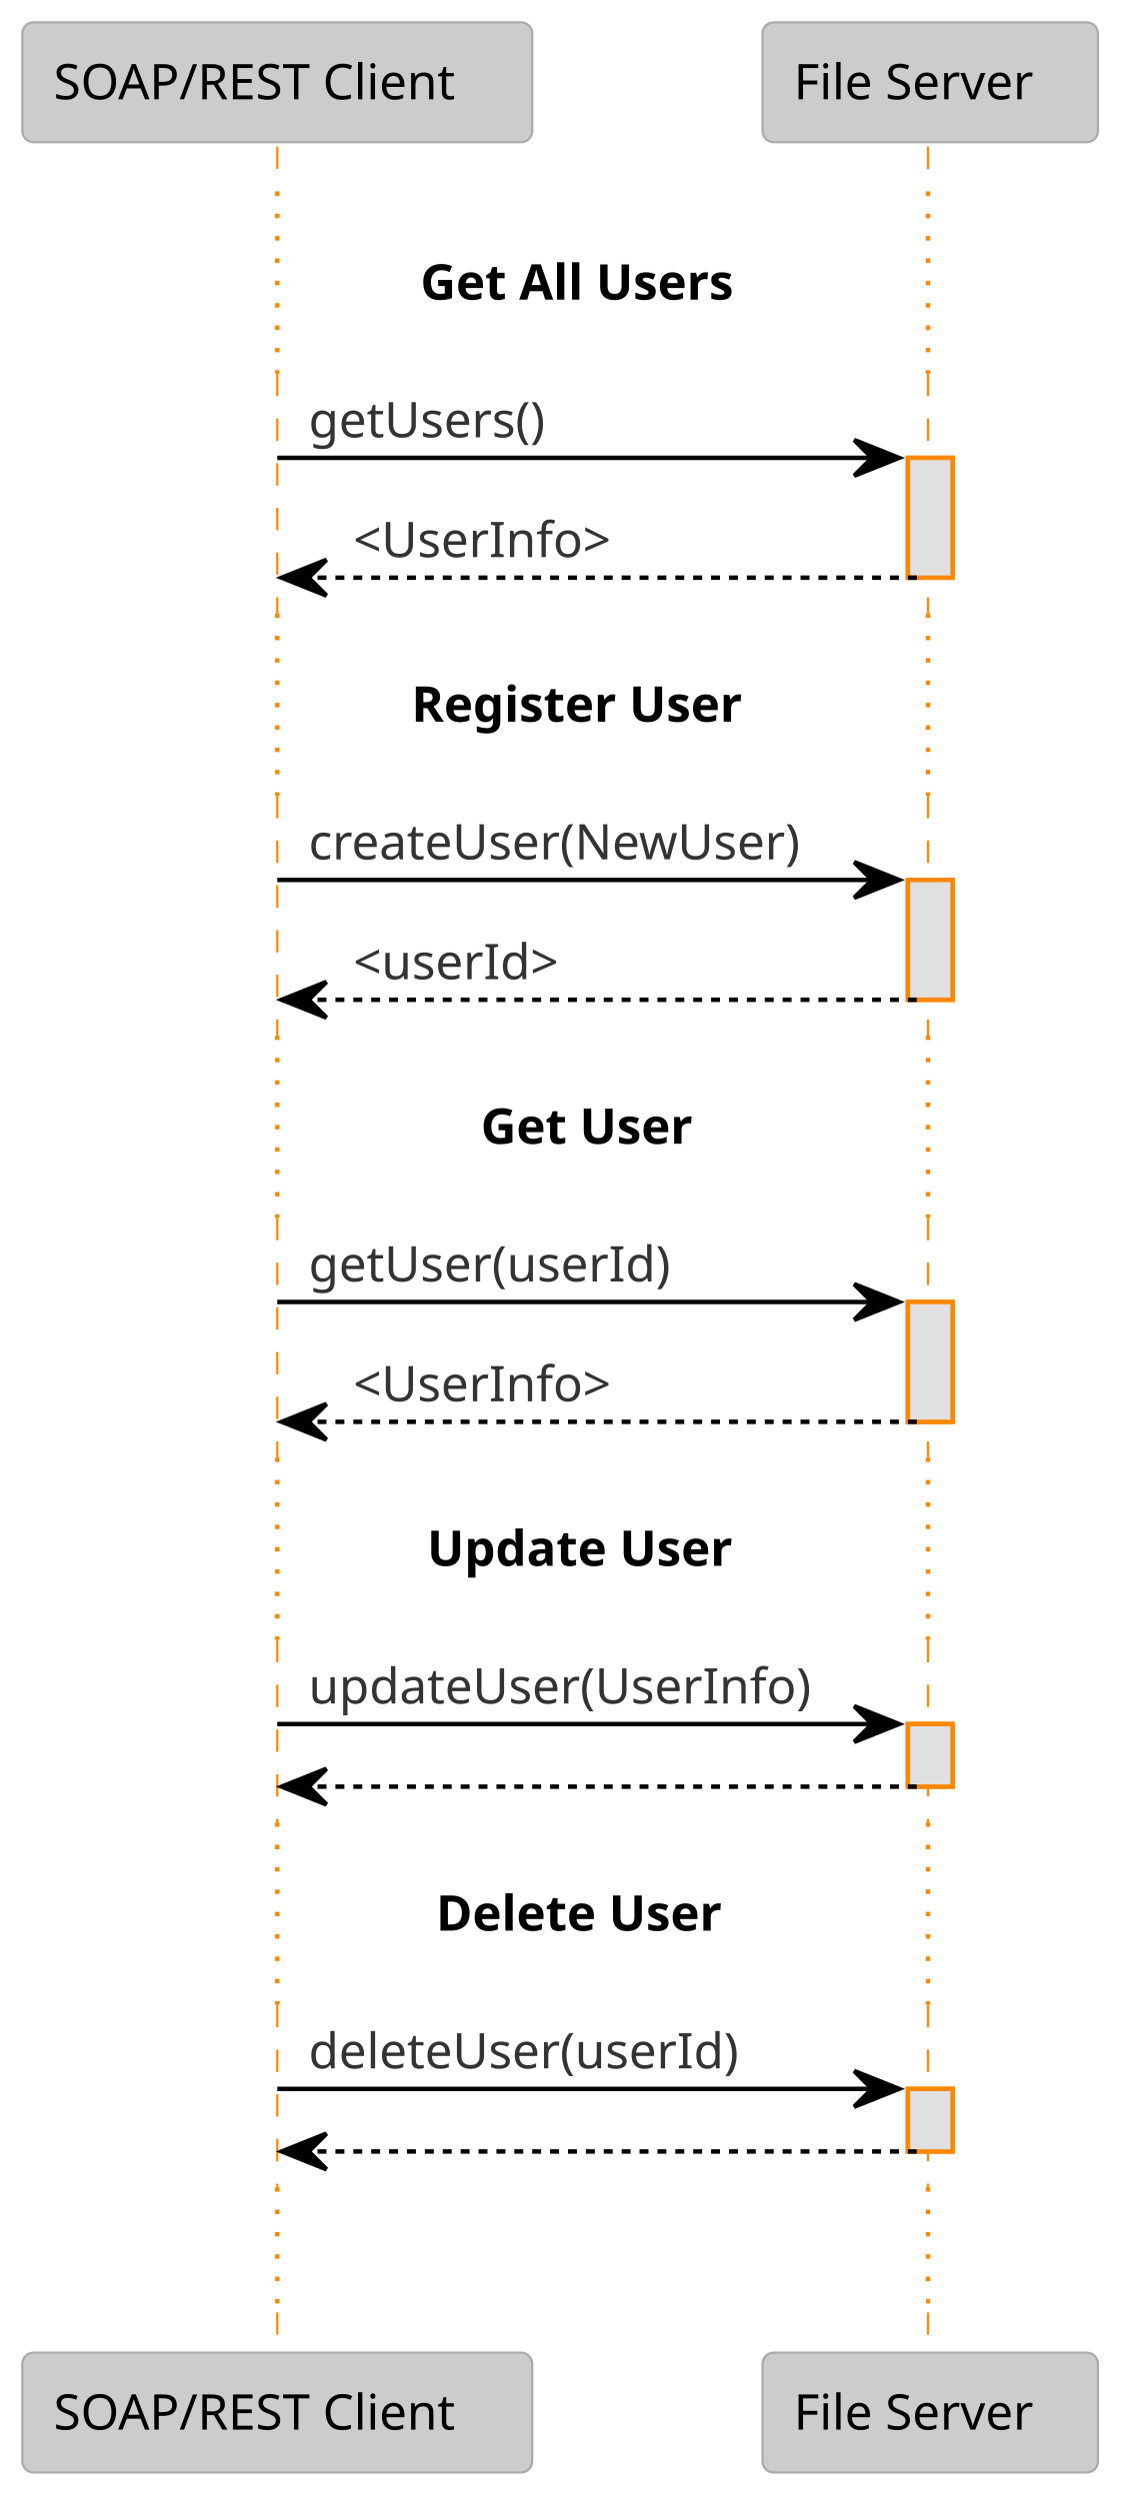
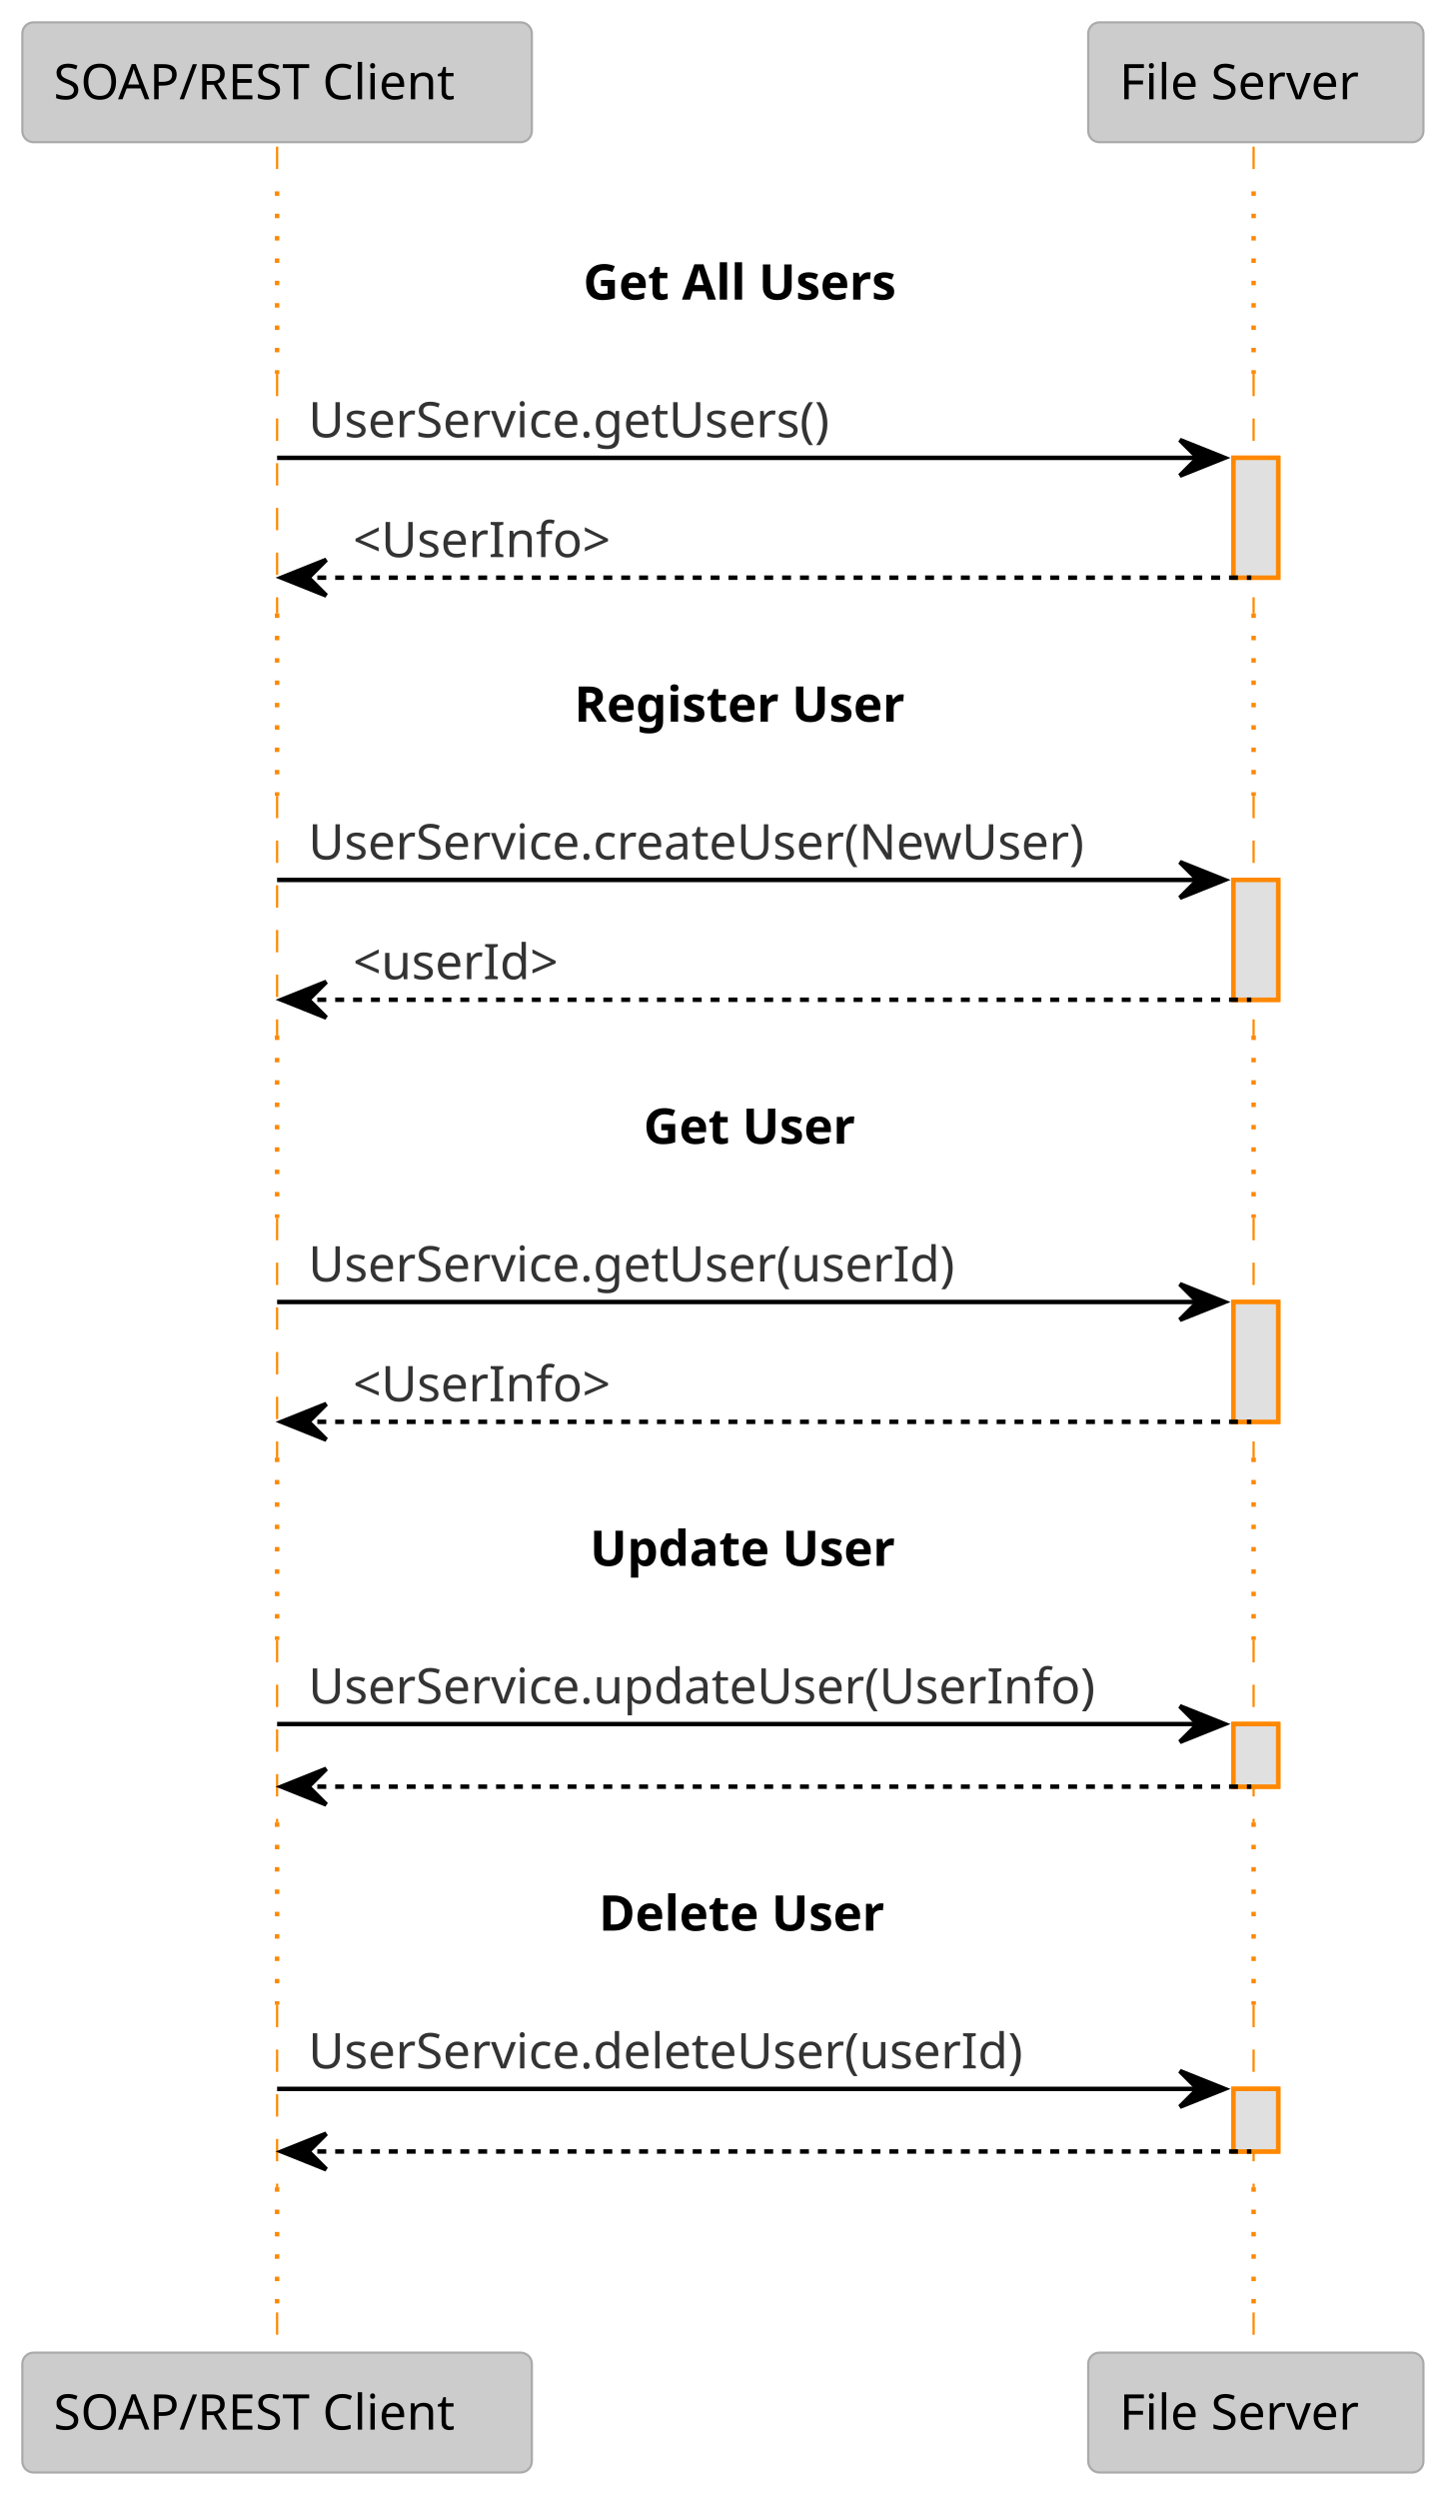
- <svg xmlns="http://www.w3.org/2000/svg" contentStyleType="text/css" height="559px" preserveAspectRatio="none" style="width:251px;height:559px;" version="1.1" viewBox="0 0 251 559" width="251px" zoomAndPan="magnify">
+ <svg xmlns="http://www.w3.org/2000/svg" contentStyleType="text/css" height="559px" preserveAspectRatio="none" style="width:324px;height:559px;" version="1.1" viewBox="0 0 324 559" width="324px" zoomAndPan="magnify">
  <defs />
  <g>
-     <rect fill="#E0E0E0" height="26.805" style="stroke:#FF8800;stroke-width:1.0;" width="10" x="203" y="102.414" />
-     <rect fill="#E0E0E0" height="26.805" style="stroke:#FF8800;stroke-width:1.0;" width="10" x="203" y="196.828" />
-     <rect fill="#E0E0E0" height="26.805" style="stroke:#FF8800;stroke-width:1.0;" width="10" x="203" y="291.242" />
-     <rect fill="#E0E0E0" height="14" style="stroke:#FF8800;stroke-width:1.0;" width="10" x="203" y="385.656" />
-     <rect fill="#E0E0E0" height="14" style="stroke:#FF8800;stroke-width:1.0;" width="10" x="203" y="467.266" />
+     <rect fill="#E0E0E0" height="26.805" style="stroke:#FF8800;stroke-width:1.0;" width="10" x="276" y="102.414" />
+     <rect fill="#E0E0E0" height="26.805" style="stroke:#FF8800;stroke-width:1.0;" width="10" x="276" y="196.828" />
+     <rect fill="#E0E0E0" height="26.805" style="stroke:#FF8800;stroke-width:1.0;" width="10" x="276" y="291.242" />
+     <rect fill="#E0E0E0" height="14" style="stroke:#FF8800;stroke-width:1.0;" width="10" x="276" y="385.656" />
+     <rect fill="#E0E0E0" height="14" style="stroke:#FF8800;stroke-width:1.0;" width="10" x="276" y="467.266" />
    <line style="stroke:#FF8800;stroke-width:0.5;stroke-dasharray:5.0,5.0;" x1="62" x2="62" y1="32.805" y2="42.805" />
    <line style="stroke:#FF8800;stroke-width:1.0;stroke-dasharray:1.0,4.0;" x1="62" x2="62" y1="42.805" y2="83.609" />
    <line style="stroke:#FF8800;stroke-width:0.5;stroke-dasharray:5.0,5.0;" x1="62" x2="62" y1="83.609" y2="137.219" />
    <line style="stroke:#FF8800;stroke-width:1.0;stroke-dasharray:1.0,4.0;" x1="62" x2="62" y1="137.219" y2="178.023" />
    <line style="stroke:#FF8800;stroke-width:0.5;stroke-dasharray:5.0,5.0;" x1="62" x2="62" y1="178.023" y2="231.633" />
    <line style="stroke:#FF8800;stroke-width:1.0;stroke-dasharray:1.0,4.0;" x1="62" x2="62" y1="231.633" y2="272.438" />
    <line style="stroke:#FF8800;stroke-width:0.5;stroke-dasharray:5.0,5.0;" x1="62" x2="62" y1="272.438" y2="326.047" />
    <line style="stroke:#FF8800;stroke-width:1.0;stroke-dasharray:1.0,4.0;" x1="62" x2="62" y1="326.047" y2="366.852" />
    <line style="stroke:#FF8800;stroke-width:0.5;stroke-dasharray:5.0,5.0;" x1="62" x2="62" y1="366.852" y2="407.656" />
    <line style="stroke:#FF8800;stroke-width:1.0;stroke-dasharray:1.0,4.0;" x1="62" x2="62" y1="407.656" y2="448.461" />
    <line style="stroke:#FF8800;stroke-width:0.5;stroke-dasharray:5.0,5.0;" x1="62" x2="62" y1="448.461" y2="489.266" />
    <line style="stroke:#FF8800;stroke-width:1.0;stroke-dasharray:1.0,4.0;" x1="62" x2="62" y1="489.266" y2="517.266" />
    <line style="stroke:#FF8800;stroke-width:0.5;stroke-dasharray:5.0,5.0;" x1="62" x2="62" y1="517.266" y2="527.266" />
-     <line style="stroke:#FF8800;stroke-width:0.5;stroke-dasharray:5.0,5.0;" x1="207.5" x2="207.5" y1="32.805" y2="42.805" />
-     <line style="stroke:#FF8800;stroke-width:1.0;stroke-dasharray:1.0,4.0;" x1="207.5" x2="207.5" y1="42.805" y2="83.609" />
-     <line style="stroke:#FF8800;stroke-width:0.5;stroke-dasharray:5.0,5.0;" x1="207.5" x2="207.5" y1="83.609" y2="137.219" />
-     <line style="stroke:#FF8800;stroke-width:1.0;stroke-dasharray:1.0,4.0;" x1="207.5" x2="207.5" y1="137.219" y2="178.023" />
-     <line style="stroke:#FF8800;stroke-width:0.5;stroke-dasharray:5.0,5.0;" x1="207.5" x2="207.5" y1="178.023" y2="231.633" />
-     <line style="stroke:#FF8800;stroke-width:1.0;stroke-dasharray:1.0,4.0;" x1="207.5" x2="207.5" y1="231.633" y2="272.438" />
-     <line style="stroke:#FF8800;stroke-width:0.5;stroke-dasharray:5.0,5.0;" x1="207.5" x2="207.5" y1="272.438" y2="326.047" />
-     <line style="stroke:#FF8800;stroke-width:1.0;stroke-dasharray:1.0,4.0;" x1="207.5" x2="207.5" y1="326.047" y2="366.852" />
-     <line style="stroke:#FF8800;stroke-width:0.5;stroke-dasharray:5.0,5.0;" x1="207.5" x2="207.5" y1="366.852" y2="407.656" />
-     <line style="stroke:#FF8800;stroke-width:1.0;stroke-dasharray:1.0,4.0;" x1="207.5" x2="207.5" y1="407.656" y2="448.461" />
-     <line style="stroke:#FF8800;stroke-width:0.5;stroke-dasharray:5.0,5.0;" x1="207.5" x2="207.5" y1="448.461" y2="489.266" />
-     <line style="stroke:#FF8800;stroke-width:1.0;stroke-dasharray:1.0,4.0;" x1="207.5" x2="207.5" y1="489.266" y2="517.266" />
-     <line style="stroke:#FF8800;stroke-width:0.5;stroke-dasharray:5.0,5.0;" x1="207.5" x2="207.5" y1="517.266" y2="527.266" />
+     <line style="stroke:#FF8800;stroke-width:0.5;stroke-dasharray:5.0,5.0;" x1="280.5" x2="280.5" y1="32.805" y2="42.805" />
+     <line style="stroke:#FF8800;stroke-width:1.0;stroke-dasharray:1.0,4.0;" x1="280.5" x2="280.5" y1="42.805" y2="83.609" />
+     <line style="stroke:#FF8800;stroke-width:0.5;stroke-dasharray:5.0,5.0;" x1="280.5" x2="280.5" y1="83.609" y2="137.219" />
+     <line style="stroke:#FF8800;stroke-width:1.0;stroke-dasharray:1.0,4.0;" x1="280.5" x2="280.5" y1="137.219" y2="178.023" />
+     <line style="stroke:#FF8800;stroke-width:0.5;stroke-dasharray:5.0,5.0;" x1="280.5" x2="280.5" y1="178.023" y2="231.633" />
+     <line style="stroke:#FF8800;stroke-width:1.0;stroke-dasharray:1.0,4.0;" x1="280.5" x2="280.5" y1="231.633" y2="272.438" />
+     <line style="stroke:#FF8800;stroke-width:0.5;stroke-dasharray:5.0,5.0;" x1="280.5" x2="280.5" y1="272.438" y2="326.047" />
+     <line style="stroke:#FF8800;stroke-width:1.0;stroke-dasharray:1.0,4.0;" x1="280.5" x2="280.5" y1="326.047" y2="366.852" />
+     <line style="stroke:#FF8800;stroke-width:0.5;stroke-dasharray:5.0,5.0;" x1="280.5" x2="280.5" y1="366.852" y2="407.656" />
+     <line style="stroke:#FF8800;stroke-width:1.0;stroke-dasharray:1.0,4.0;" x1="280.5" x2="280.5" y1="407.656" y2="448.461" />
+     <line style="stroke:#FF8800;stroke-width:0.5;stroke-dasharray:5.0,5.0;" x1="280.5" x2="280.5" y1="448.461" y2="489.266" />
+     <line style="stroke:#FF8800;stroke-width:1.0;stroke-dasharray:1.0,4.0;" x1="280.5" x2="280.5" y1="489.266" y2="517.266" />
+     <line style="stroke:#FF8800;stroke-width:0.5;stroke-dasharray:5.0,5.0;" x1="280.5" x2="280.5" y1="517.266" y2="527.266" />
    <rect fill="#CCCCCC" height="26.805" rx="2.5" ry="2.5" style="stroke:#AAAAAA;stroke-width:0.5;" width="114" x="5" y="5" />
    <text fill="#000000" font-family="Verdana" font-size="11" lengthAdjust="spacing" textLength="100" x="12" y="22.21">SOAP/REST Client</text>
    <rect fill="#CCCCCC" height="26.805" rx="2.5" ry="2.5" style="stroke:#AAAAAA;stroke-width:0.5;" width="114" x="5" y="526.266" />
    <text fill="#000000" font-family="Verdana" font-size="11" lengthAdjust="spacing" textLength="100" x="12" y="543.476">SOAP/REST Client</text>
-     <rect fill="#CCCCCC" height="26.805" rx="2.5" ry="2.5" style="stroke:#AAAAAA;stroke-width:0.5;" width="75" x="170.5" y="5" />
-     <text fill="#000000" font-family="Verdana" font-size="11" lengthAdjust="spacing" textLength="61" x="177.5" y="22.21">File Server</text>
-     <rect fill="#CCCCCC" height="26.805" rx="2.5" ry="2.5" style="stroke:#AAAAAA;stroke-width:0.5;" width="75" x="170.5" y="526.266" />
-     <text fill="#000000" font-family="Verdana" font-size="11" lengthAdjust="spacing" textLength="61" x="177.5" y="543.476">File Server</text>
-     <rect fill="#E0E0E0" height="26.805" style="stroke:#FF8800;stroke-width:1.0;" width="10" x="203" y="102.414" />
-     <rect fill="#E0E0E0" height="26.805" style="stroke:#FF8800;stroke-width:1.0;" width="10" x="203" y="196.828" />
-     <rect fill="#E0E0E0" height="26.805" style="stroke:#FF8800;stroke-width:1.0;" width="10" x="203" y="291.242" />
-     <rect fill="#E0E0E0" height="14" style="stroke:#FF8800;stroke-width:1.0;" width="10" x="203" y="385.656" />
-     <rect fill="#E0E0E0" height="14" style="stroke:#FF8800;stroke-width:1.0;" width="10" x="203" y="467.266" />
-     <text fill="#000000" font-family="sans-serif" font-size="11" lengthAdjust="spacing" textLength="4" x="90" y="67.015"> </text>
-     <text fill="#000000" font-family="sans-serif" font-size="11" font-weight="bold" lengthAdjust="spacing" textLength="82" x="94" y="67.015">Get All Users</text>
-     <polygon fill="#000000" points="191,98.414,201,102.414,191,106.414,195,102.414" style="stroke:#000000;stroke-width:1.0;" />
-     <line style="stroke:#000000;stroke-width:1.0;" x1="62" x2="197" y1="102.414" y2="102.414" />
-     <text fill="#333333" font-family="Verdana" font-size="11" lengthAdjust="spacing" textLength="60" x="69" y="97.82">getUsers()</text>
+     <rect fill="#CCCCCC" height="26.805" rx="2.5" ry="2.5" style="stroke:#AAAAAA;stroke-width:0.5;" width="75" x="243.5" y="5" />
+     <text fill="#000000" font-family="Verdana" font-size="11" lengthAdjust="spacing" textLength="61" x="250.5" y="22.21">File Server</text>
+     <rect fill="#CCCCCC" height="26.805" rx="2.5" ry="2.5" style="stroke:#AAAAAA;stroke-width:0.5;" width="75" x="243.5" y="526.266" />
+     <text fill="#000000" font-family="Verdana" font-size="11" lengthAdjust="spacing" textLength="61" x="250.5" y="543.476">File Server</text>
+     <rect fill="#E0E0E0" height="26.805" style="stroke:#FF8800;stroke-width:1.0;" width="10" x="276" y="102.414" />
+     <rect fill="#E0E0E0" height="26.805" style="stroke:#FF8800;stroke-width:1.0;" width="10" x="276" y="196.828" />
+     <rect fill="#E0E0E0" height="26.805" style="stroke:#FF8800;stroke-width:1.0;" width="10" x="276" y="291.242" />
+     <rect fill="#E0E0E0" height="14" style="stroke:#FF8800;stroke-width:1.0;" width="10" x="276" y="385.656" />
+     <rect fill="#E0E0E0" height="14" style="stroke:#FF8800;stroke-width:1.0;" width="10" x="276" y="467.266" />
+     <text fill="#000000" font-family="sans-serif" font-size="11" lengthAdjust="spacing" textLength="4" x="126.5" y="67.015"> </text>
+     <text fill="#000000" font-family="sans-serif" font-size="11" font-weight="bold" lengthAdjust="spacing" textLength="82" x="130.5" y="67.015">Get All Users</text>
+     <polygon fill="#000000" points="264,98.414,274,102.414,264,106.414,268,102.414" style="stroke:#000000;stroke-width:1.0;" />
+     <line style="stroke:#000000;stroke-width:1.0;" x1="62" x2="270" y1="102.414" y2="102.414" />
+     <text fill="#333333" font-family="Verdana" font-size="11" lengthAdjust="spacing" textLength="133" x="69" y="97.82">UserService.getUsers()</text>
    <polygon fill="#000000" points="73,125.219,63,129.219,73,133.219,69,129.219" style="stroke:#000000;stroke-width:1.0;" />
-     <line style="stroke:#000000;stroke-width:1.0;stroke-dasharray:2.0,2.0;" x1="67" x2="207" y1="129.219" y2="129.219" />
+     <line style="stroke:#000000;stroke-width:1.0;stroke-dasharray:2.0,2.0;" x1="67" x2="280" y1="129.219" y2="129.219" />
    <text fill="#333333" font-family="Verdana" font-size="11" lengthAdjust="spacing" textLength="66" x="79" y="124.624">&lt;UserInfo&gt;</text>
-     <text fill="#000000" font-family="sans-serif" font-size="11" lengthAdjust="spacing" textLength="4" x="88" y="161.429"> </text>
-     <text fill="#000000" font-family="sans-serif" font-size="11" font-weight="bold" lengthAdjust="spacing" textLength="86" x="92" y="161.429">Register User</text>
-     <polygon fill="#000000" points="191,192.828,201,196.828,191,200.828,195,196.828" style="stroke:#000000;stroke-width:1.0;" />
-     <line style="stroke:#000000;stroke-width:1.0;" x1="62" x2="197" y1="196.828" y2="196.828" />
-     <text fill="#333333" font-family="Verdana" font-size="11" lengthAdjust="spacing" textLength="122" x="69" y="192.234">createUser(NewUser)</text>
+     <text fill="#000000" font-family="sans-serif" font-size="11" lengthAdjust="spacing" textLength="4" x="124.5" y="161.429"> </text>
+     <text fill="#000000" font-family="sans-serif" font-size="11" font-weight="bold" lengthAdjust="spacing" textLength="86" x="128.5" y="161.429">Register User</text>
+     <polygon fill="#000000" points="264,192.828,274,196.828,264,200.828,268,196.828" style="stroke:#000000;stroke-width:1.0;" />
+     <line style="stroke:#000000;stroke-width:1.0;" x1="62" x2="270" y1="196.828" y2="196.828" />
+     <text fill="#333333" font-family="Verdana" font-size="11" lengthAdjust="spacing" textLength="195" x="69" y="192.234">UserService.createUser(NewUser)</text>
    <polygon fill="#000000" points="73,219.633,63,223.633,73,227.633,69,223.633" style="stroke:#000000;stroke-width:1.0;" />
-     <line style="stroke:#000000;stroke-width:1.0;stroke-dasharray:2.0,2.0;" x1="67" x2="207" y1="223.633" y2="223.633" />
+     <line style="stroke:#000000;stroke-width:1.0;stroke-dasharray:2.0,2.0;" x1="67" x2="280" y1="223.633" y2="223.633" />
    <text fill="#333333" font-family="Verdana" font-size="11" lengthAdjust="spacing" textLength="54" x="79" y="219.039">&lt;userId&gt;</text>
-     <text fill="#000000" font-family="sans-serif" font-size="11" lengthAdjust="spacing" textLength="4" x="103.5" y="255.843"> </text>
-     <text fill="#000000" font-family="sans-serif" font-size="11" font-weight="bold" lengthAdjust="spacing" textLength="55" x="107.5" y="255.843">Get User</text>
-     <polygon fill="#000000" points="191,287.242,201,291.242,191,295.242,195,291.242" style="stroke:#000000;stroke-width:1.0;" />
-     <line style="stroke:#000000;stroke-width:1.0;" x1="62" x2="197" y1="291.242" y2="291.242" />
-     <text fill="#333333" font-family="Verdana" font-size="11" lengthAdjust="spacing" textLength="89" x="69" y="286.648">getUser(userId)</text>
+     <text fill="#000000" font-family="sans-serif" font-size="11" lengthAdjust="spacing" textLength="4" x="140" y="255.843"> </text>
+     <text fill="#000000" font-family="sans-serif" font-size="11" font-weight="bold" lengthAdjust="spacing" textLength="55" x="144" y="255.843">Get User</text>
+     <polygon fill="#000000" points="264,287.242,274,291.242,264,295.242,268,291.242" style="stroke:#000000;stroke-width:1.0;" />
+     <line style="stroke:#000000;stroke-width:1.0;" x1="62" x2="270" y1="291.242" y2="291.242" />
+     <text fill="#333333" font-family="Verdana" font-size="11" lengthAdjust="spacing" textLength="162" x="69" y="286.648">UserService.getUser(userId)</text>
    <polygon fill="#000000" points="73,314.047,63,318.047,73,322.047,69,318.047" style="stroke:#000000;stroke-width:1.0;" />
-     <line style="stroke:#000000;stroke-width:1.0;stroke-dasharray:2.0,2.0;" x1="67" x2="207" y1="318.047" y2="318.047" />
+     <line style="stroke:#000000;stroke-width:1.0;stroke-dasharray:2.0,2.0;" x1="67" x2="280" y1="318.047" y2="318.047" />
    <text fill="#333333" font-family="Verdana" font-size="11" lengthAdjust="spacing" textLength="66" x="79" y="313.453">&lt;UserInfo&gt;</text>
-     <text fill="#000000" font-family="sans-serif" font-size="11" lengthAdjust="spacing" textLength="4" x="91.5" y="350.257"> </text>
-     <text fill="#000000" font-family="sans-serif" font-size="11" font-weight="bold" lengthAdjust="spacing" textLength="79" x="95.5" y="350.257">Update User</text>
-     <polygon fill="#000000" points="191,381.656,201,385.656,191,389.656,195,385.656" style="stroke:#000000;stroke-width:1.0;" />
-     <line style="stroke:#000000;stroke-width:1.0;" x1="62" x2="197" y1="385.656" y2="385.656" />
-     <text fill="#333333" font-family="Verdana" font-size="11" lengthAdjust="spacing" textLength="122" x="69" y="381.062">updateUser(UserInfo)</text>
+     <text fill="#000000" font-family="sans-serif" font-size="11" lengthAdjust="spacing" textLength="4" x="128" y="350.257"> </text>
+     <text fill="#000000" font-family="sans-serif" font-size="11" font-weight="bold" lengthAdjust="spacing" textLength="79" x="132" y="350.257">Update User</text>
+     <polygon fill="#000000" points="264,381.656,274,385.656,264,389.656,268,385.656" style="stroke:#000000;stroke-width:1.0;" />
+     <line style="stroke:#000000;stroke-width:1.0;" x1="62" x2="270" y1="385.656" y2="385.656" />
+     <text fill="#333333" font-family="Verdana" font-size="11" lengthAdjust="spacing" textLength="195" x="69" y="381.062">UserService.updateUser(UserInfo)</text>
    <polygon fill="#000000" points="73,395.656,63,399.656,73,403.656,69,399.656" style="stroke:#000000;stroke-width:1.0;" />
-     <line style="stroke:#000000;stroke-width:1.0;stroke-dasharray:2.0,2.0;" x1="67" x2="207" y1="399.656" y2="399.656" />
-     <text fill="#000000" font-family="sans-serif" font-size="11" lengthAdjust="spacing" textLength="4" x="93.5" y="431.867"> </text>
-     <text fill="#000000" font-family="sans-serif" font-size="11" font-weight="bold" lengthAdjust="spacing" textLength="75" x="97.5" y="431.867">Delete User</text>
-     <polygon fill="#000000" points="191,463.266,201,467.266,191,471.266,195,467.266" style="stroke:#000000;stroke-width:1.0;" />
-     <line style="stroke:#000000;stroke-width:1.0;" x1="62" x2="197" y1="467.266" y2="467.266" />
-     <text fill="#333333" font-family="Verdana" font-size="11" lengthAdjust="spacing" textLength="106" x="69" y="462.671">deleteUser(userId)</text>
+     <line style="stroke:#000000;stroke-width:1.0;stroke-dasharray:2.0,2.0;" x1="67" x2="280" y1="399.656" y2="399.656" />
+     <text fill="#000000" font-family="sans-serif" font-size="11" lengthAdjust="spacing" textLength="4" x="130" y="431.867"> </text>
+     <text fill="#000000" font-family="sans-serif" font-size="11" font-weight="bold" lengthAdjust="spacing" textLength="75" x="134" y="431.867">Delete User</text>
+     <polygon fill="#000000" points="264,463.266,274,467.266,264,471.266,268,467.266" style="stroke:#000000;stroke-width:1.0;" />
+     <line style="stroke:#000000;stroke-width:1.0;" x1="62" x2="270" y1="467.266" y2="467.266" />
+     <text fill="#333333" font-family="Verdana" font-size="11" lengthAdjust="spacing" textLength="179" x="69" y="462.671">UserService.deleteUser(userId)</text>
    <polygon fill="#000000" points="73,477.266,63,481.266,73,485.266,69,481.266" style="stroke:#000000;stroke-width:1.0;" />
-     <line style="stroke:#000000;stroke-width:1.0;stroke-dasharray:2.0,2.0;" x1="67" x2="207" y1="481.266" y2="481.266" />
+     <line style="stroke:#000000;stroke-width:1.0;stroke-dasharray:2.0,2.0;" x1="67" x2="280" y1="481.266" y2="481.266" />
  </g>
</svg>
